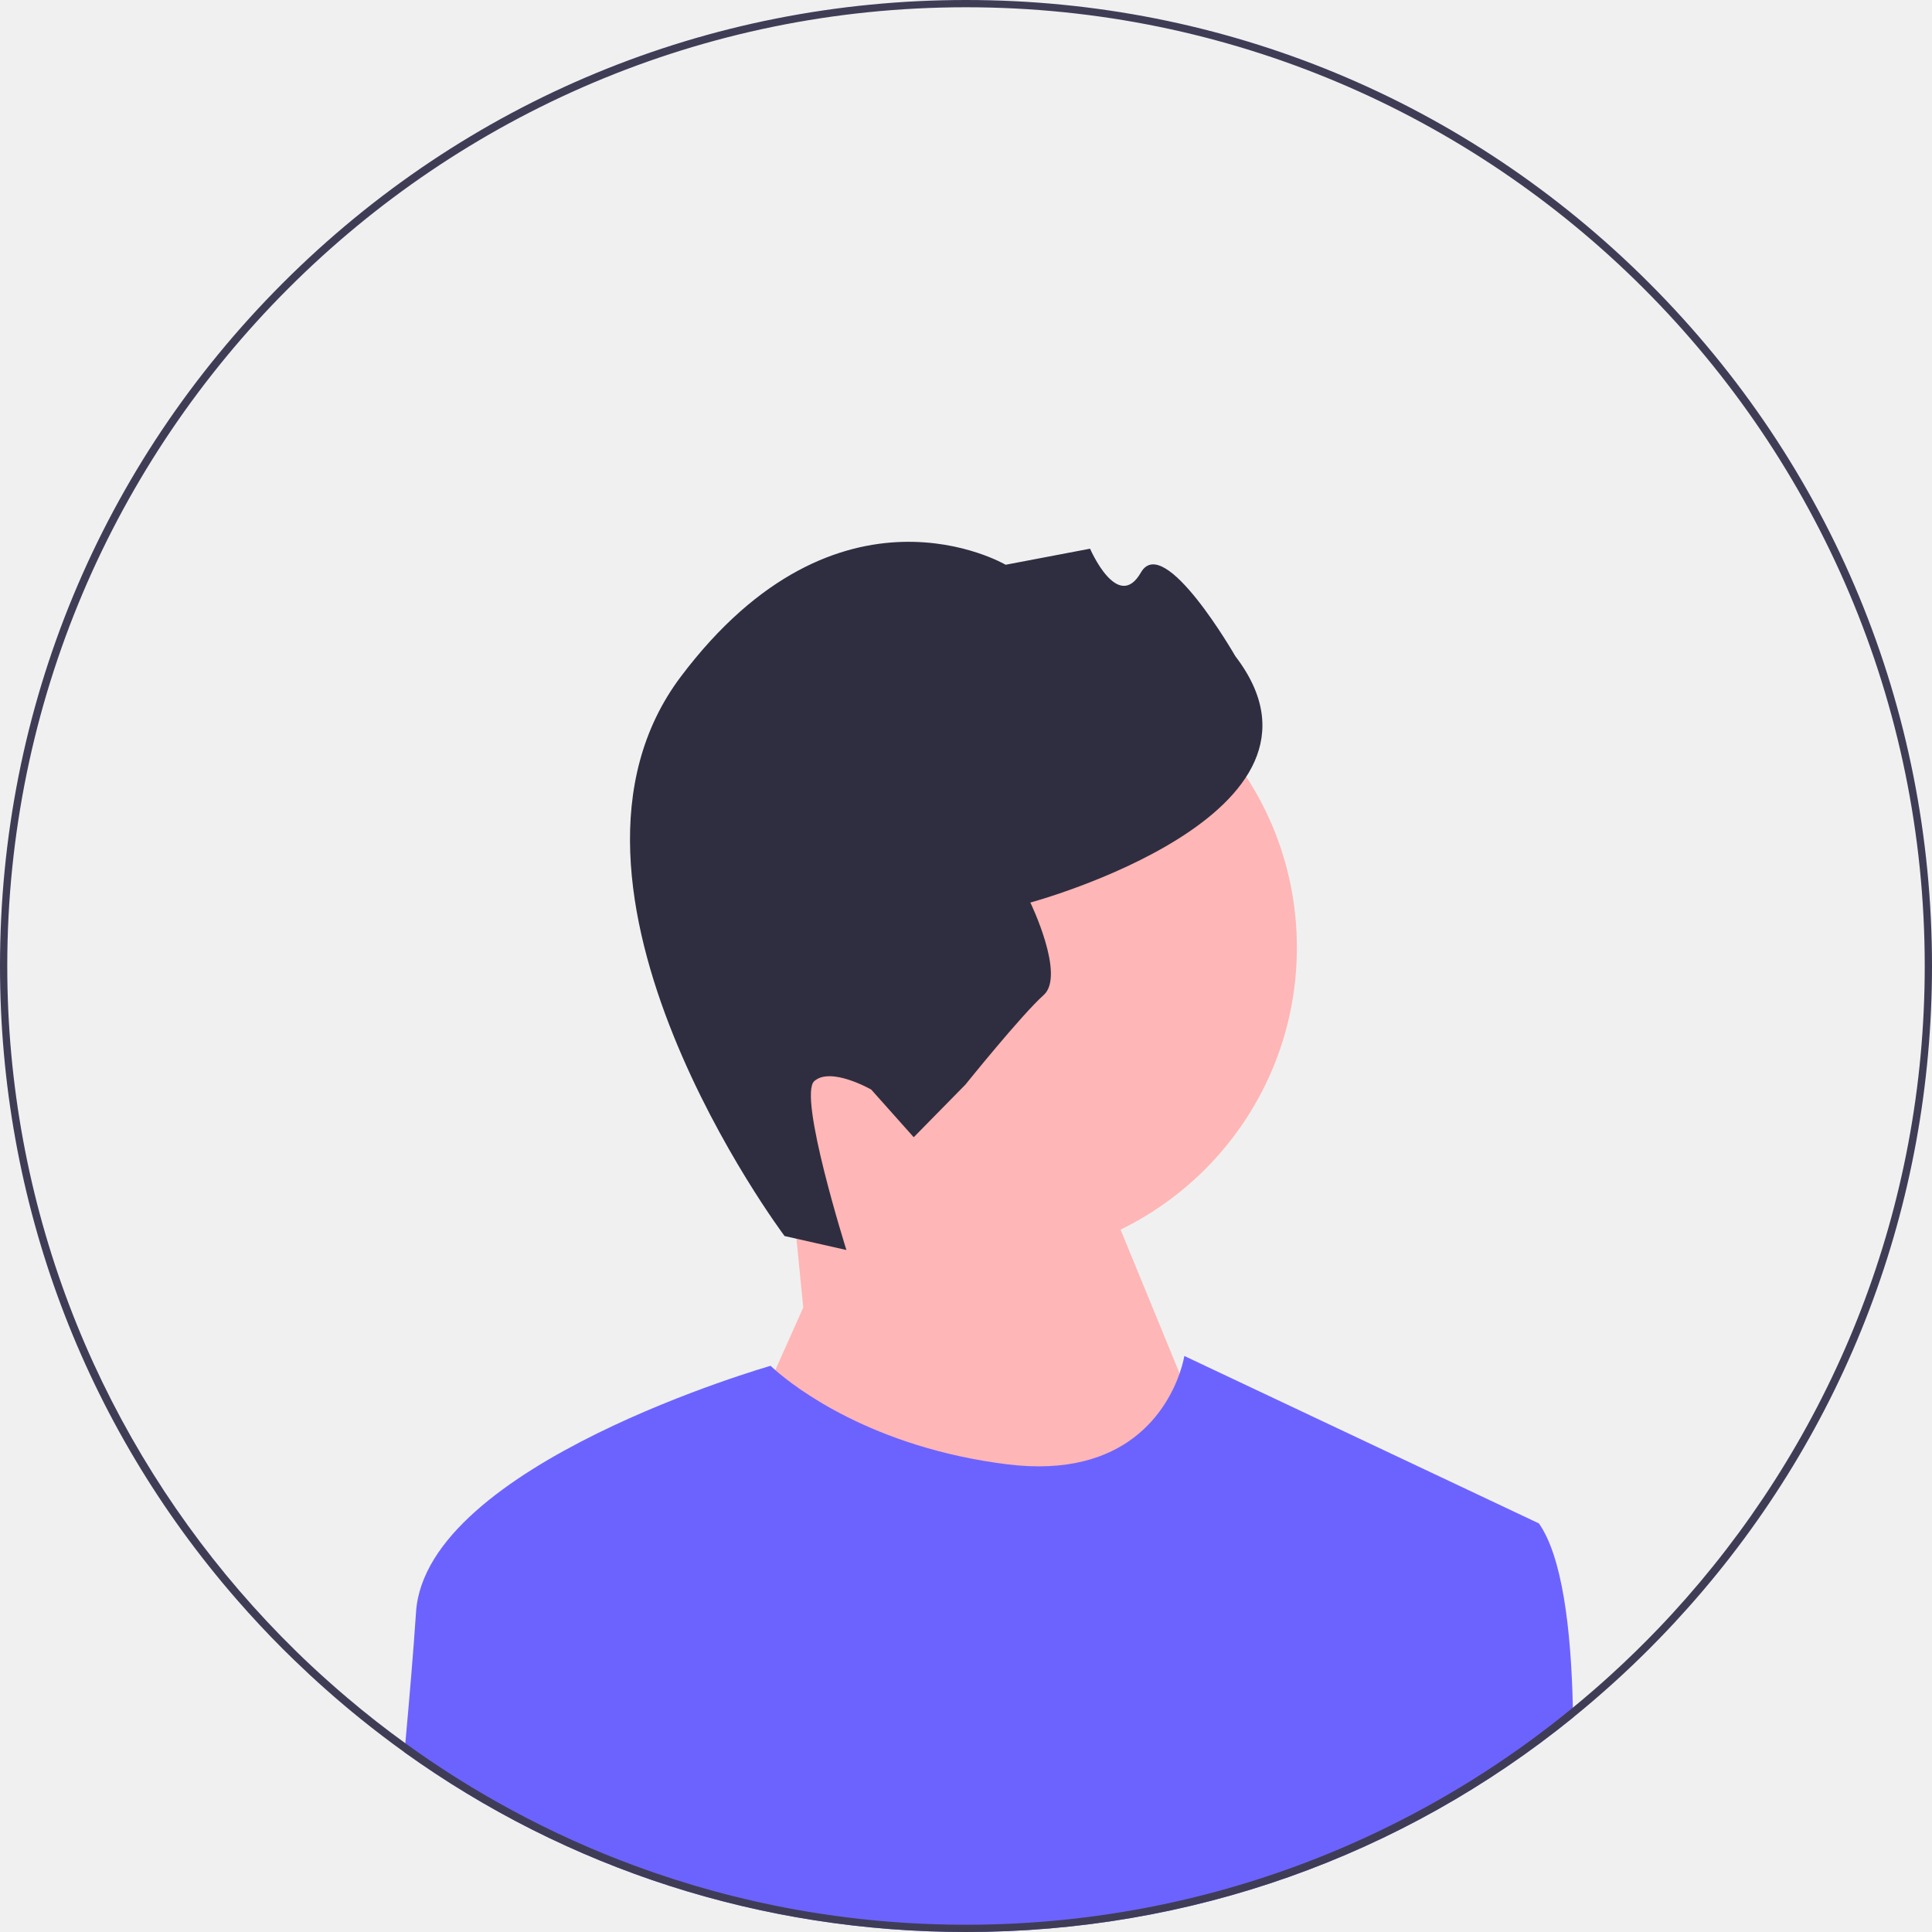
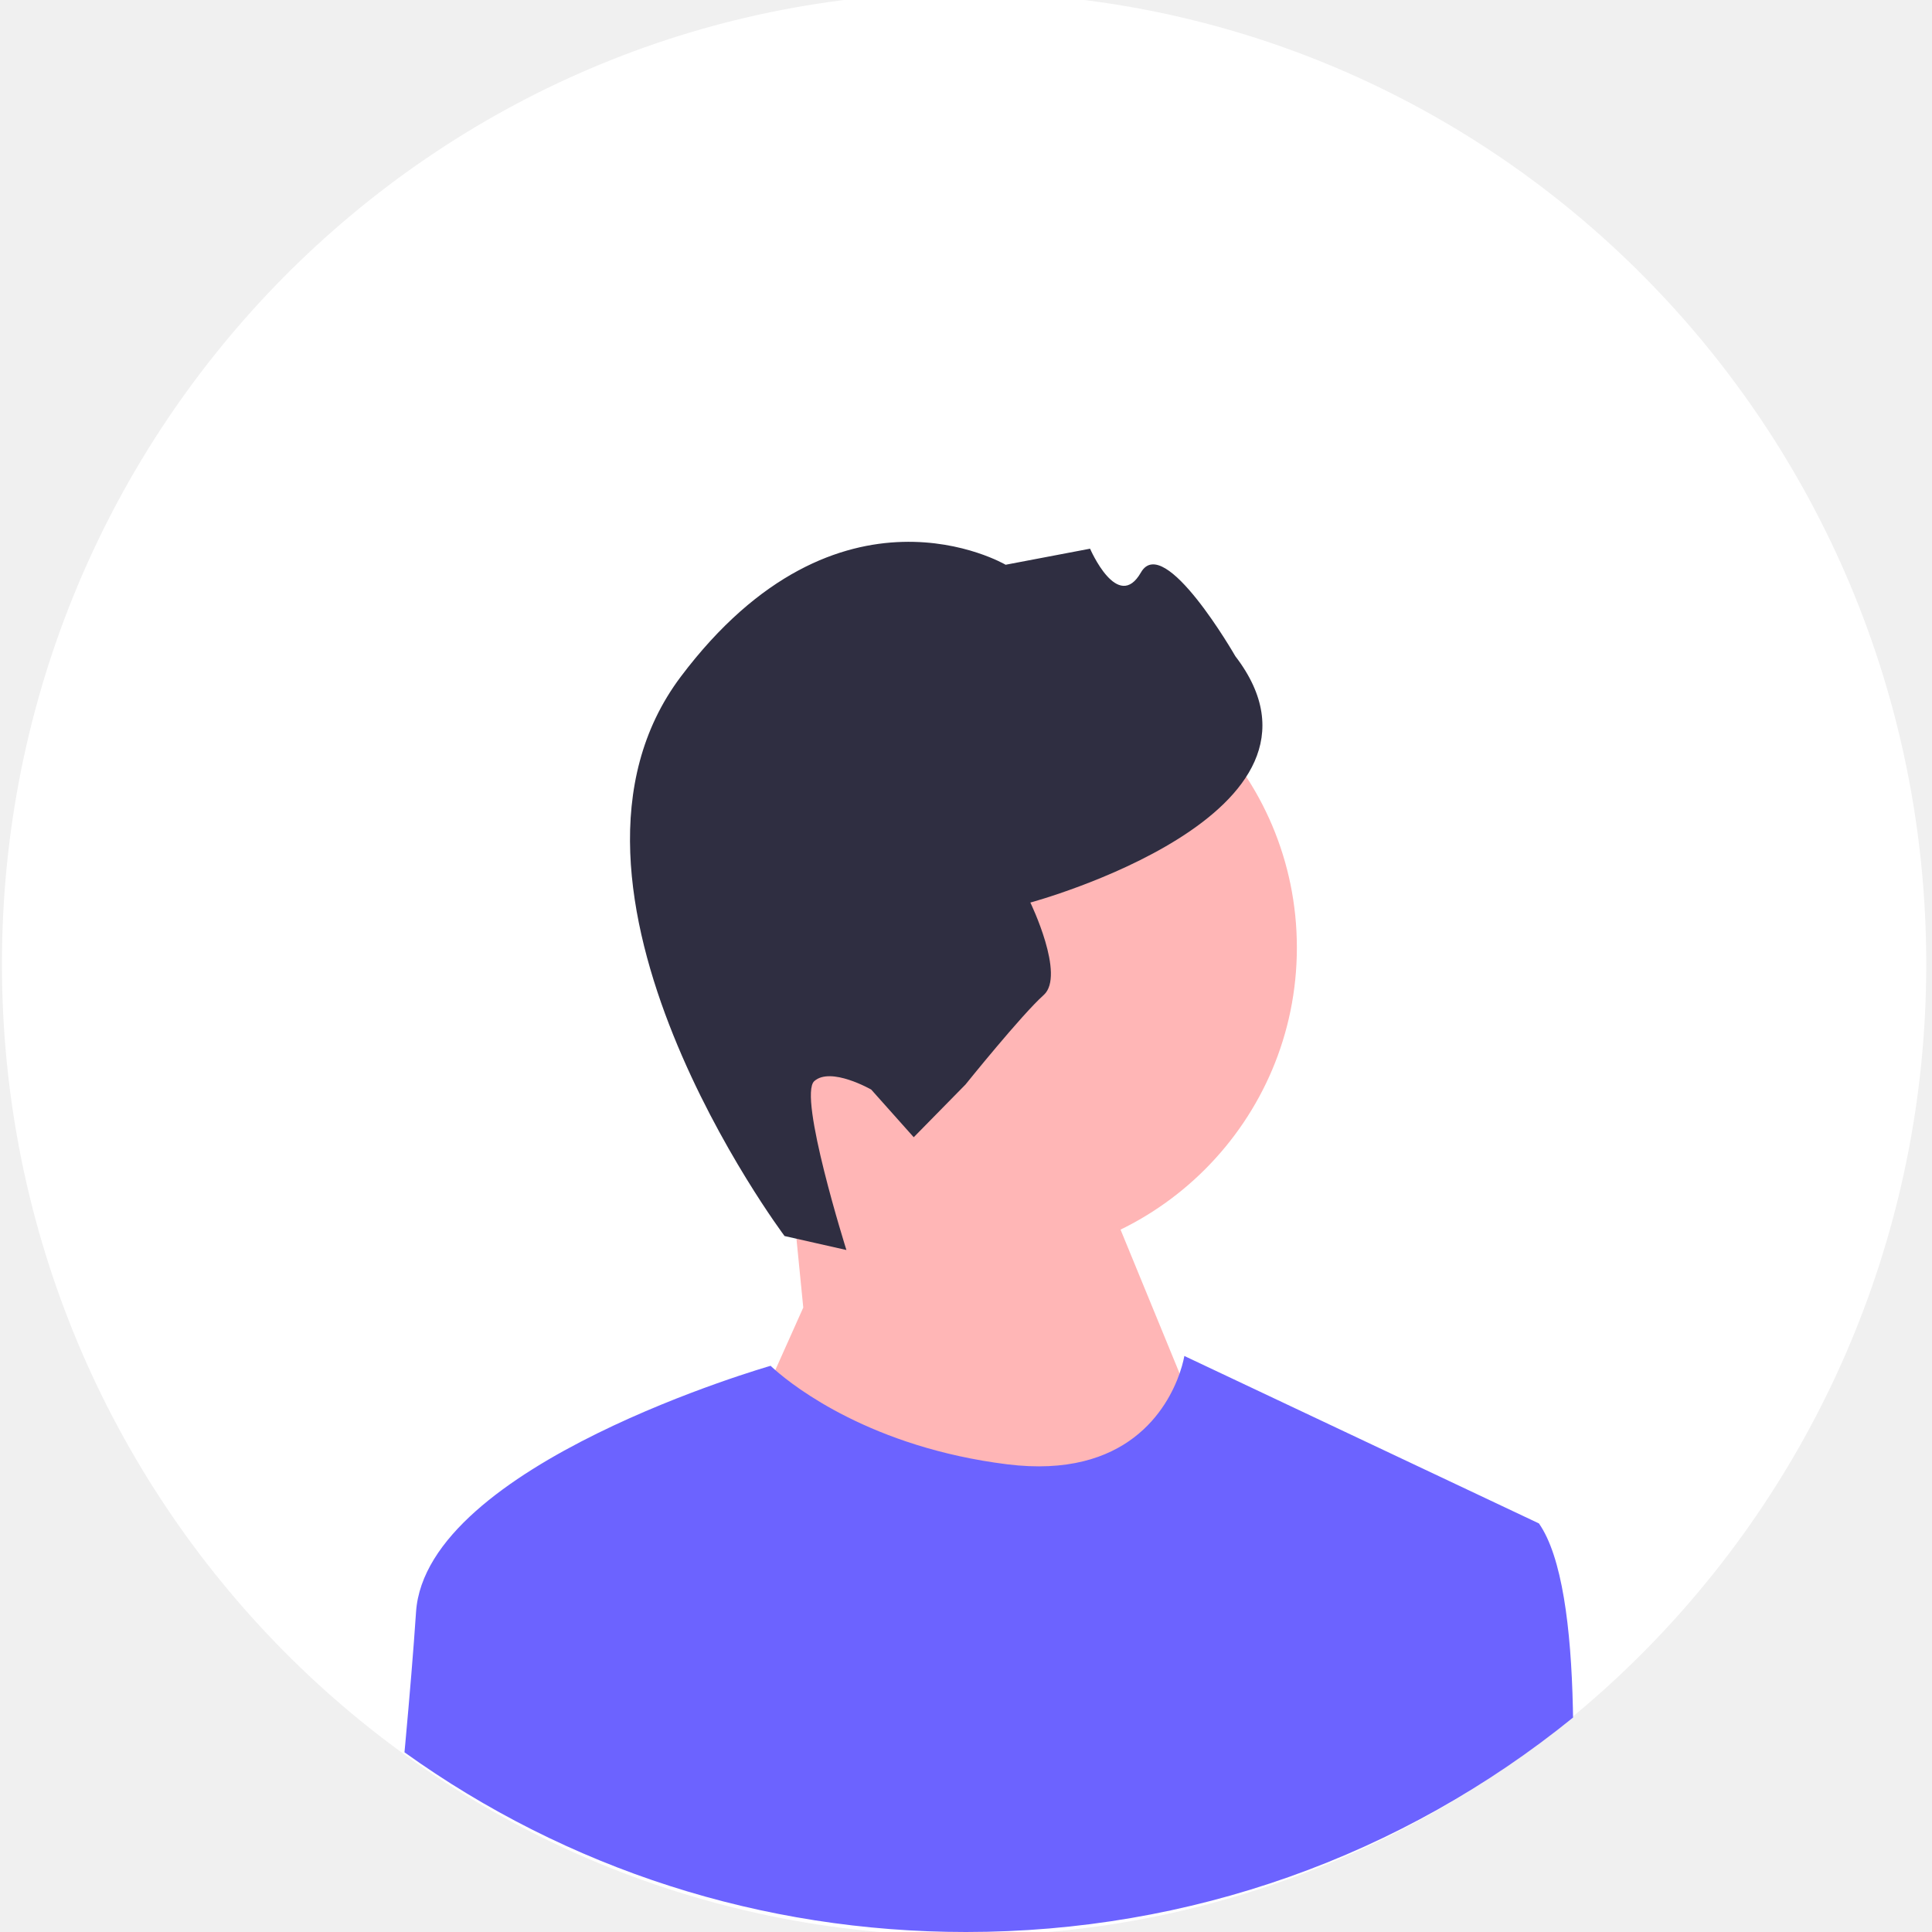
- <svg xmlns="http://www.w3.org/2000/svg" width="532" height="532" viewBox="0 0 532 532">
-   <circle cx="270.76" cy="260.934" r="86.349" fill="#ffb6b6" />
-   <polygon points="221.19 360.052 217.289 320.618 295.19 306.052 341.19 418.052 261.19 510.052 204.19 398.052 221.19 360.052" fill="#ffb6b6" />
-   <path d="m216.037,340.357l17.031,3.848s-13.388-42.455-8.844-46.508c4.544-4.053,15.68,2.333,15.68,2.333l11.702,13.12,14.254-14.512s15.475-19.242,21.534-24.646-3.673-25.464-3.673-25.464c0,0,89.892-24.239,56.443-67.84,0,0-19.611-34.185-25.997-23.049-6.386,11.136-14.002-6.55-14.002-6.55l-23.254,4.422s-45.894-27.06-89.453,30.83c-43.559,57.89,28.579,154.016,28.579,154.016h-0Z" fill="#2f2e41" />
-   <path d="m433.16,472.95c-47.19,38.26-105.57,59.05-167.16,59.05-56.24,0-109.81-17.34-154.62-49.48.08-.84.16-1.67.23-2.5,1.19-13,2.25-25.64,2.95-36.12,2.71-40.69,97.64-67.81,97.64-67.81,0,0,.43.43,1.29,1.18,5.24,4.6,26.51,21.28,63.81,25.94,33.26,4.16,44.21-15.57,47.52-25.02,1-2.88,1.3-4.81,1.3-4.81l97.64,46.11c6.37,9.1,8.86,28.7,9.35,50.73.02.91.04,1.81.05,2.73Z" fill="#6c63ff" />
-   <path d="m454.09,77.91C403.85,27.67,337.05,0,266,0S128.15,27.67,77.91,77.91C27.67,128.15,0,194.95,0,266c0,64.85,23.05,126.16,65.29,174.57,4.03,4.63,8.24,9.14,12.62,13.52,1.03,1.03,2.07,2.06,3.12,3.06,2.8,2.71,5.65,5.36,8.55,7.93,1.76,1.57,3.54,3.11,5.34,4.62,1.41,1.19,2.82,2.36,4.25,3.51.03.03.05.05.08.07,3.97,3.2,8.01,6.28,12.13,9.24,44.81,32.14,98.38,49.48,154.62,49.48,61.59,0,119.97-20.79,167.16-59.05,3.85-3.12,7.62-6.36,11.32-9.71,3.27-2.96,6.47-6.01,9.61-9.15.99-.99,1.98-1.99,2.95-3,2.7-2.78,5.32-5.61,7.88-8.48,43.37-48.72,67.08-110.84,67.08-176.61,0-71.05-27.67-137.85-77.91-188.09Zm10.18,362.21c-2.5,2.84-5.06,5.64-7.68,8.37-4.08,4.25-8.29,8.37-12.64,12.34-1.65,1.52-3.32,3-5.01,4.47-1.92,1.67-3.86,3.31-5.83,4.92-15.53,12.75-32.54,23.75-50.73,32.71-7.19,3.55-14.56,6.78-22.1,9.67-29.29,11.24-61.08,17.4-94.28,17.4-32.04,0-62.76-5.74-91.19-16.24-11.67-4.3-22.95-9.41-33.78-15.26-1.59-.86-3.17-1.73-4.74-2.62-8.26-4.68-16.25-9.79-23.92-15.31-.25-.18-.51-.37-.76-.55-5.46-3.94-10.77-8.09-15.9-12.45-1.88-1.59-3.74-3.2-5.57-4.85-2.98-2.65-5.9-5.38-8.75-8.18-5.4-5.29-10.56-10.8-15.49-16.53C26.09,391.77,2,331.65,2,266,2,120.43,120.43,2,266,2s264,118.43,264,264c0,66.66-24.83,127.62-65.73,174.12Z" fill="#3f3d56" />
+ <svg xmlns="http://www.w3.org/2000/svg" width="532" height="532" viewBox="0 0 532 532" version="1.1" id="svg3">
+   <defs id="defs3" />
+   <ellipse style="opacity:1;fill:#ffffff;fill-opacity:1;stroke:#000000;stroke-width:0;stroke-linejoin:bevel;stroke-miterlimit:0;paint-order:stroke markers fill" id="path4" cx="265.477" cy="265.477" rx="264.942" ry="267.539" />
+   <circle cx="270.76" cy="260.934" r="86.349" fill="#ffb6b6" id="circle1" />
+   <polygon points="221.19 360.052 217.289 320.618 295.19 306.052 341.19 418.052 261.19 510.052 204.19 398.052 221.19 360.052" fill="#ffb6b6" id="polygon1" />
+   <path d="m216.037,340.357l17.031,3.848s-13.388-42.455-8.844-46.508c4.544-4.053,15.68,2.333,15.68,2.333l11.702,13.12,14.254-14.512s15.475-19.242,21.534-24.646-3.673-25.464-3.673-25.464c0,0,89.892-24.239,56.443-67.84,0,0-19.611-34.185-25.997-23.049-6.386,11.136-14.002-6.55-14.002-6.55l-23.254,4.422s-45.894-27.06-89.453,30.83c-43.559,57.89,28.579,154.016,28.579,154.016h-0Z" fill="#2f2e41" id="path1" />
+   <path d="m433.16,472.95c-47.19,38.26-105.57,59.05-167.16,59.05-56.24,0-109.81-17.34-154.62-49.48.08-.84.16-1.67.23-2.5,1.19-13,2.25-25.64,2.95-36.12,2.71-40.69,97.64-67.81,97.64-67.81,0,0,.43.43,1.29,1.18,5.24,4.6,26.51,21.28,63.81,25.94,33.26,4.16,44.21-15.57,47.52-25.02,1-2.88,1.3-4.81,1.3-4.81l97.64,46.11c6.37,9.1,8.86,28.7,9.35,50.73.02.91.04,1.81.05,2.73Z" fill="#6c63ff" id="path2" />
</svg>
